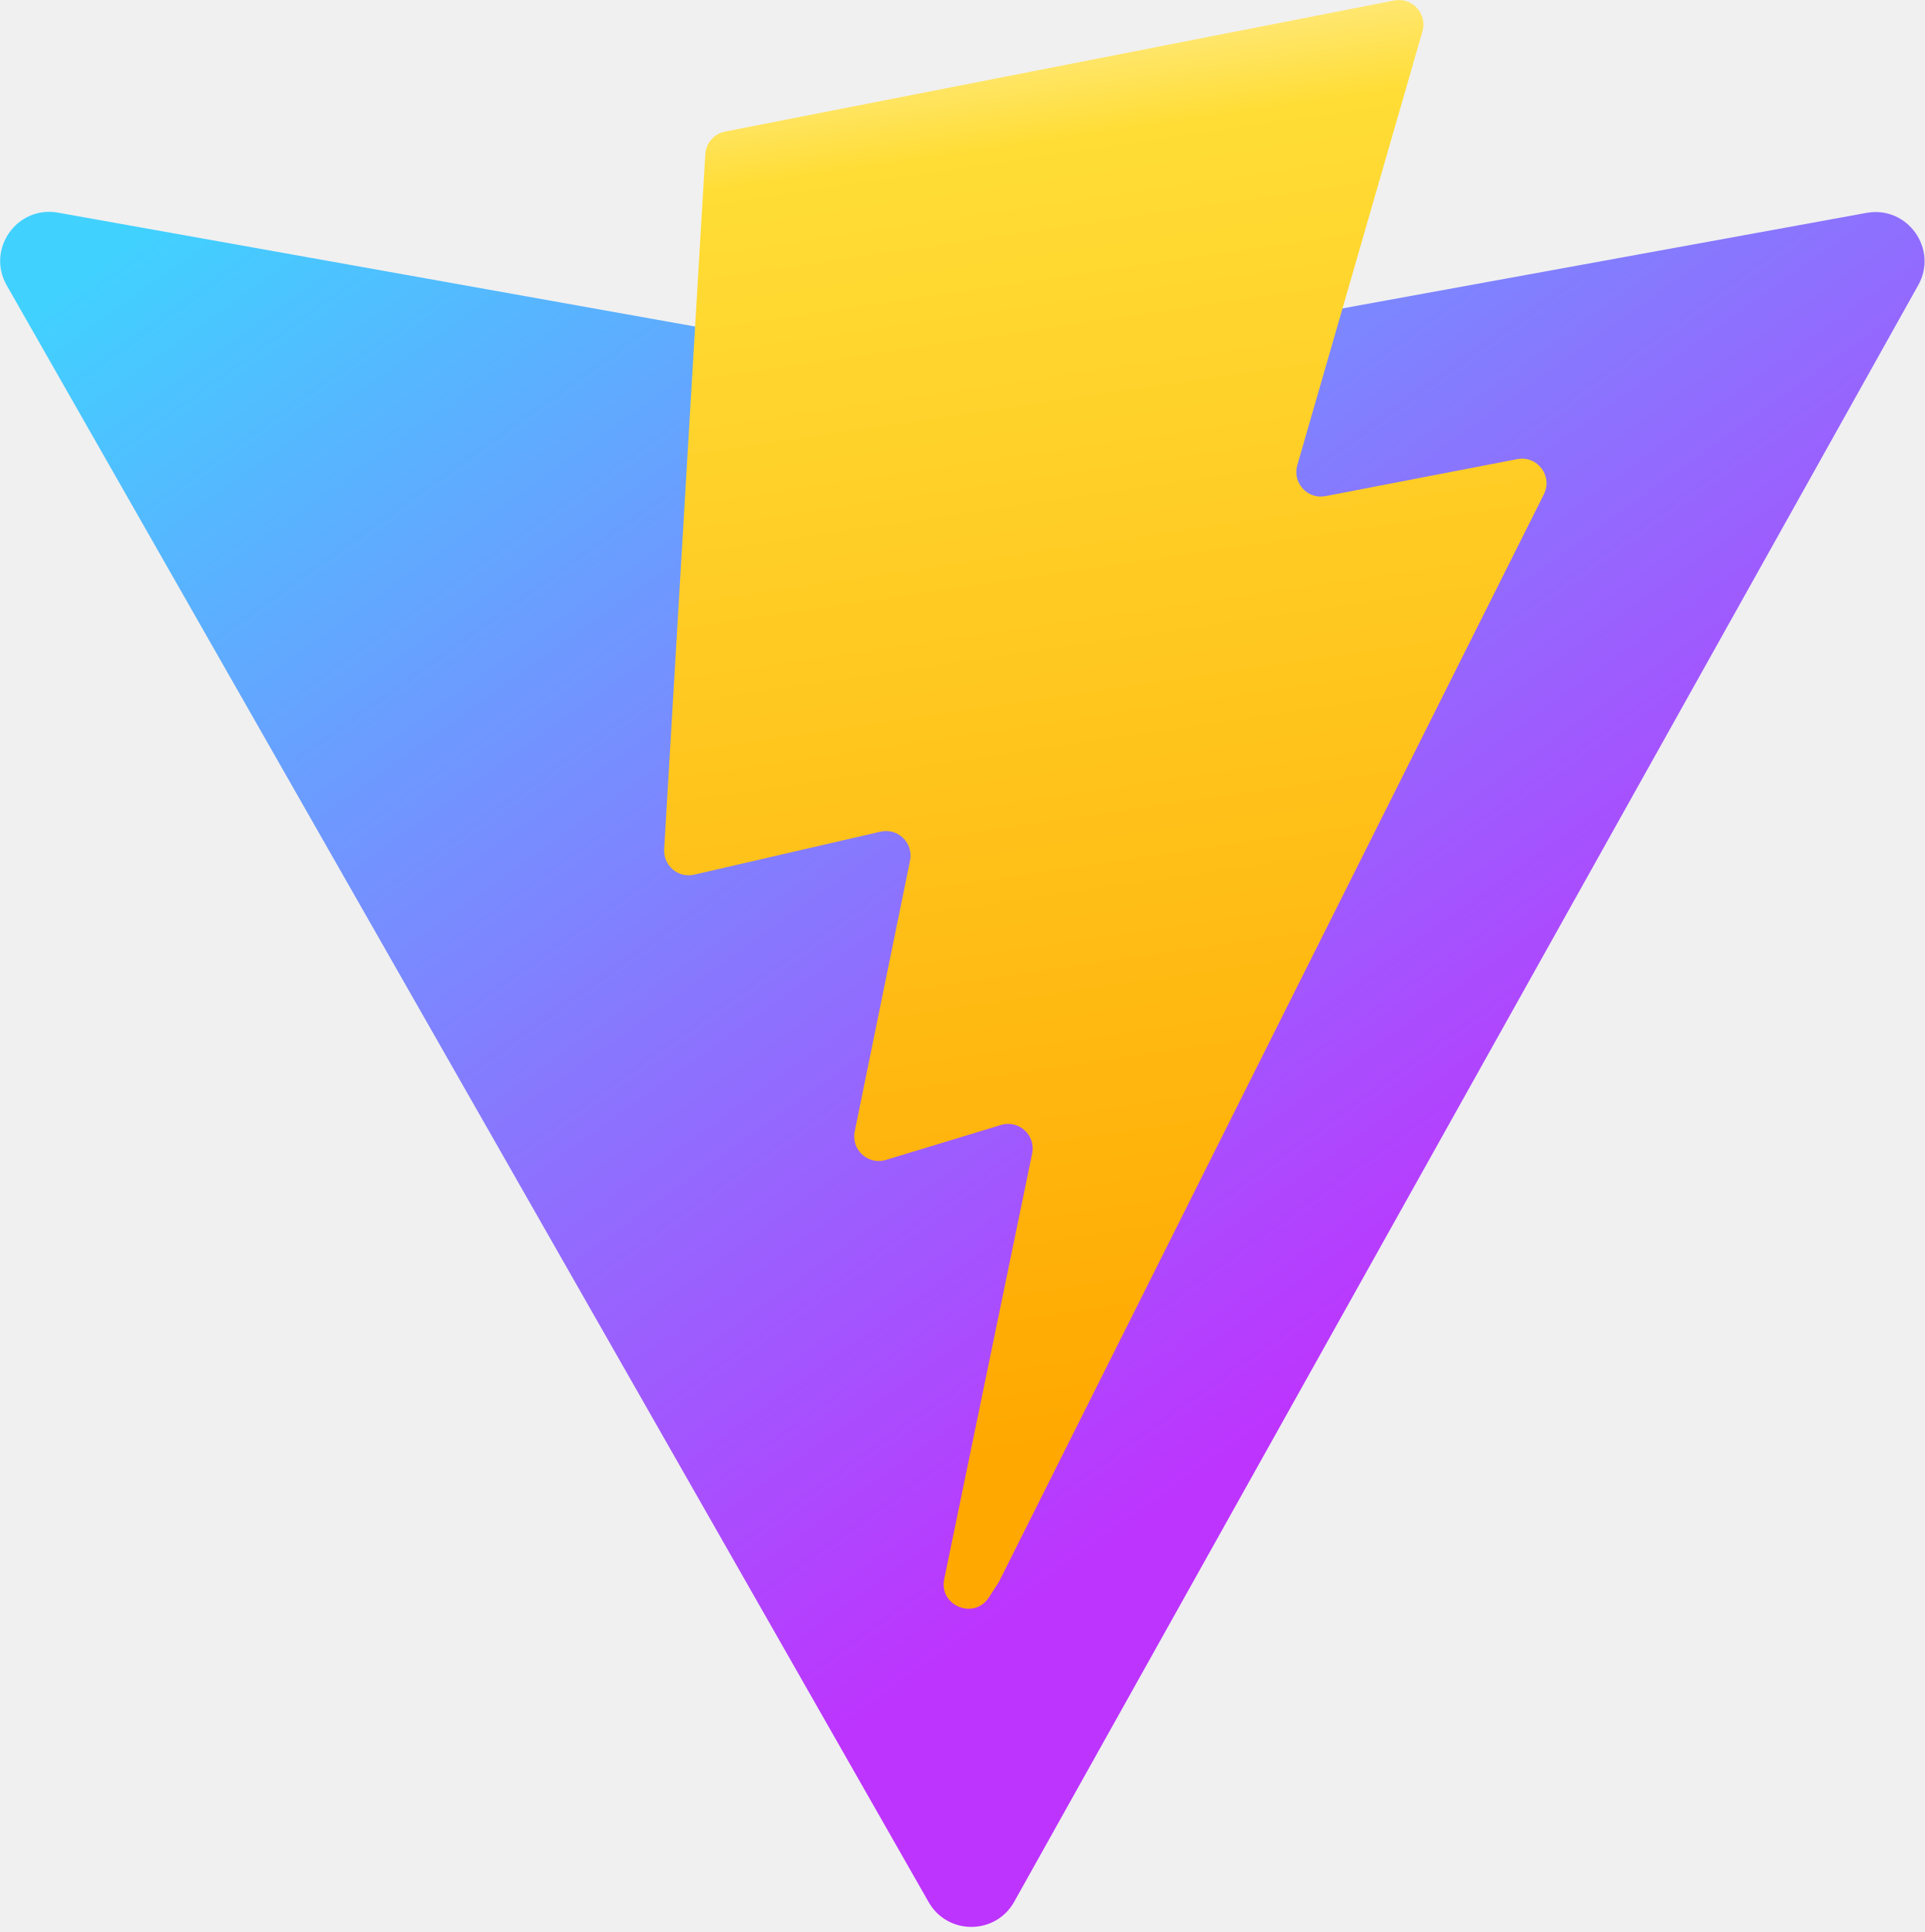
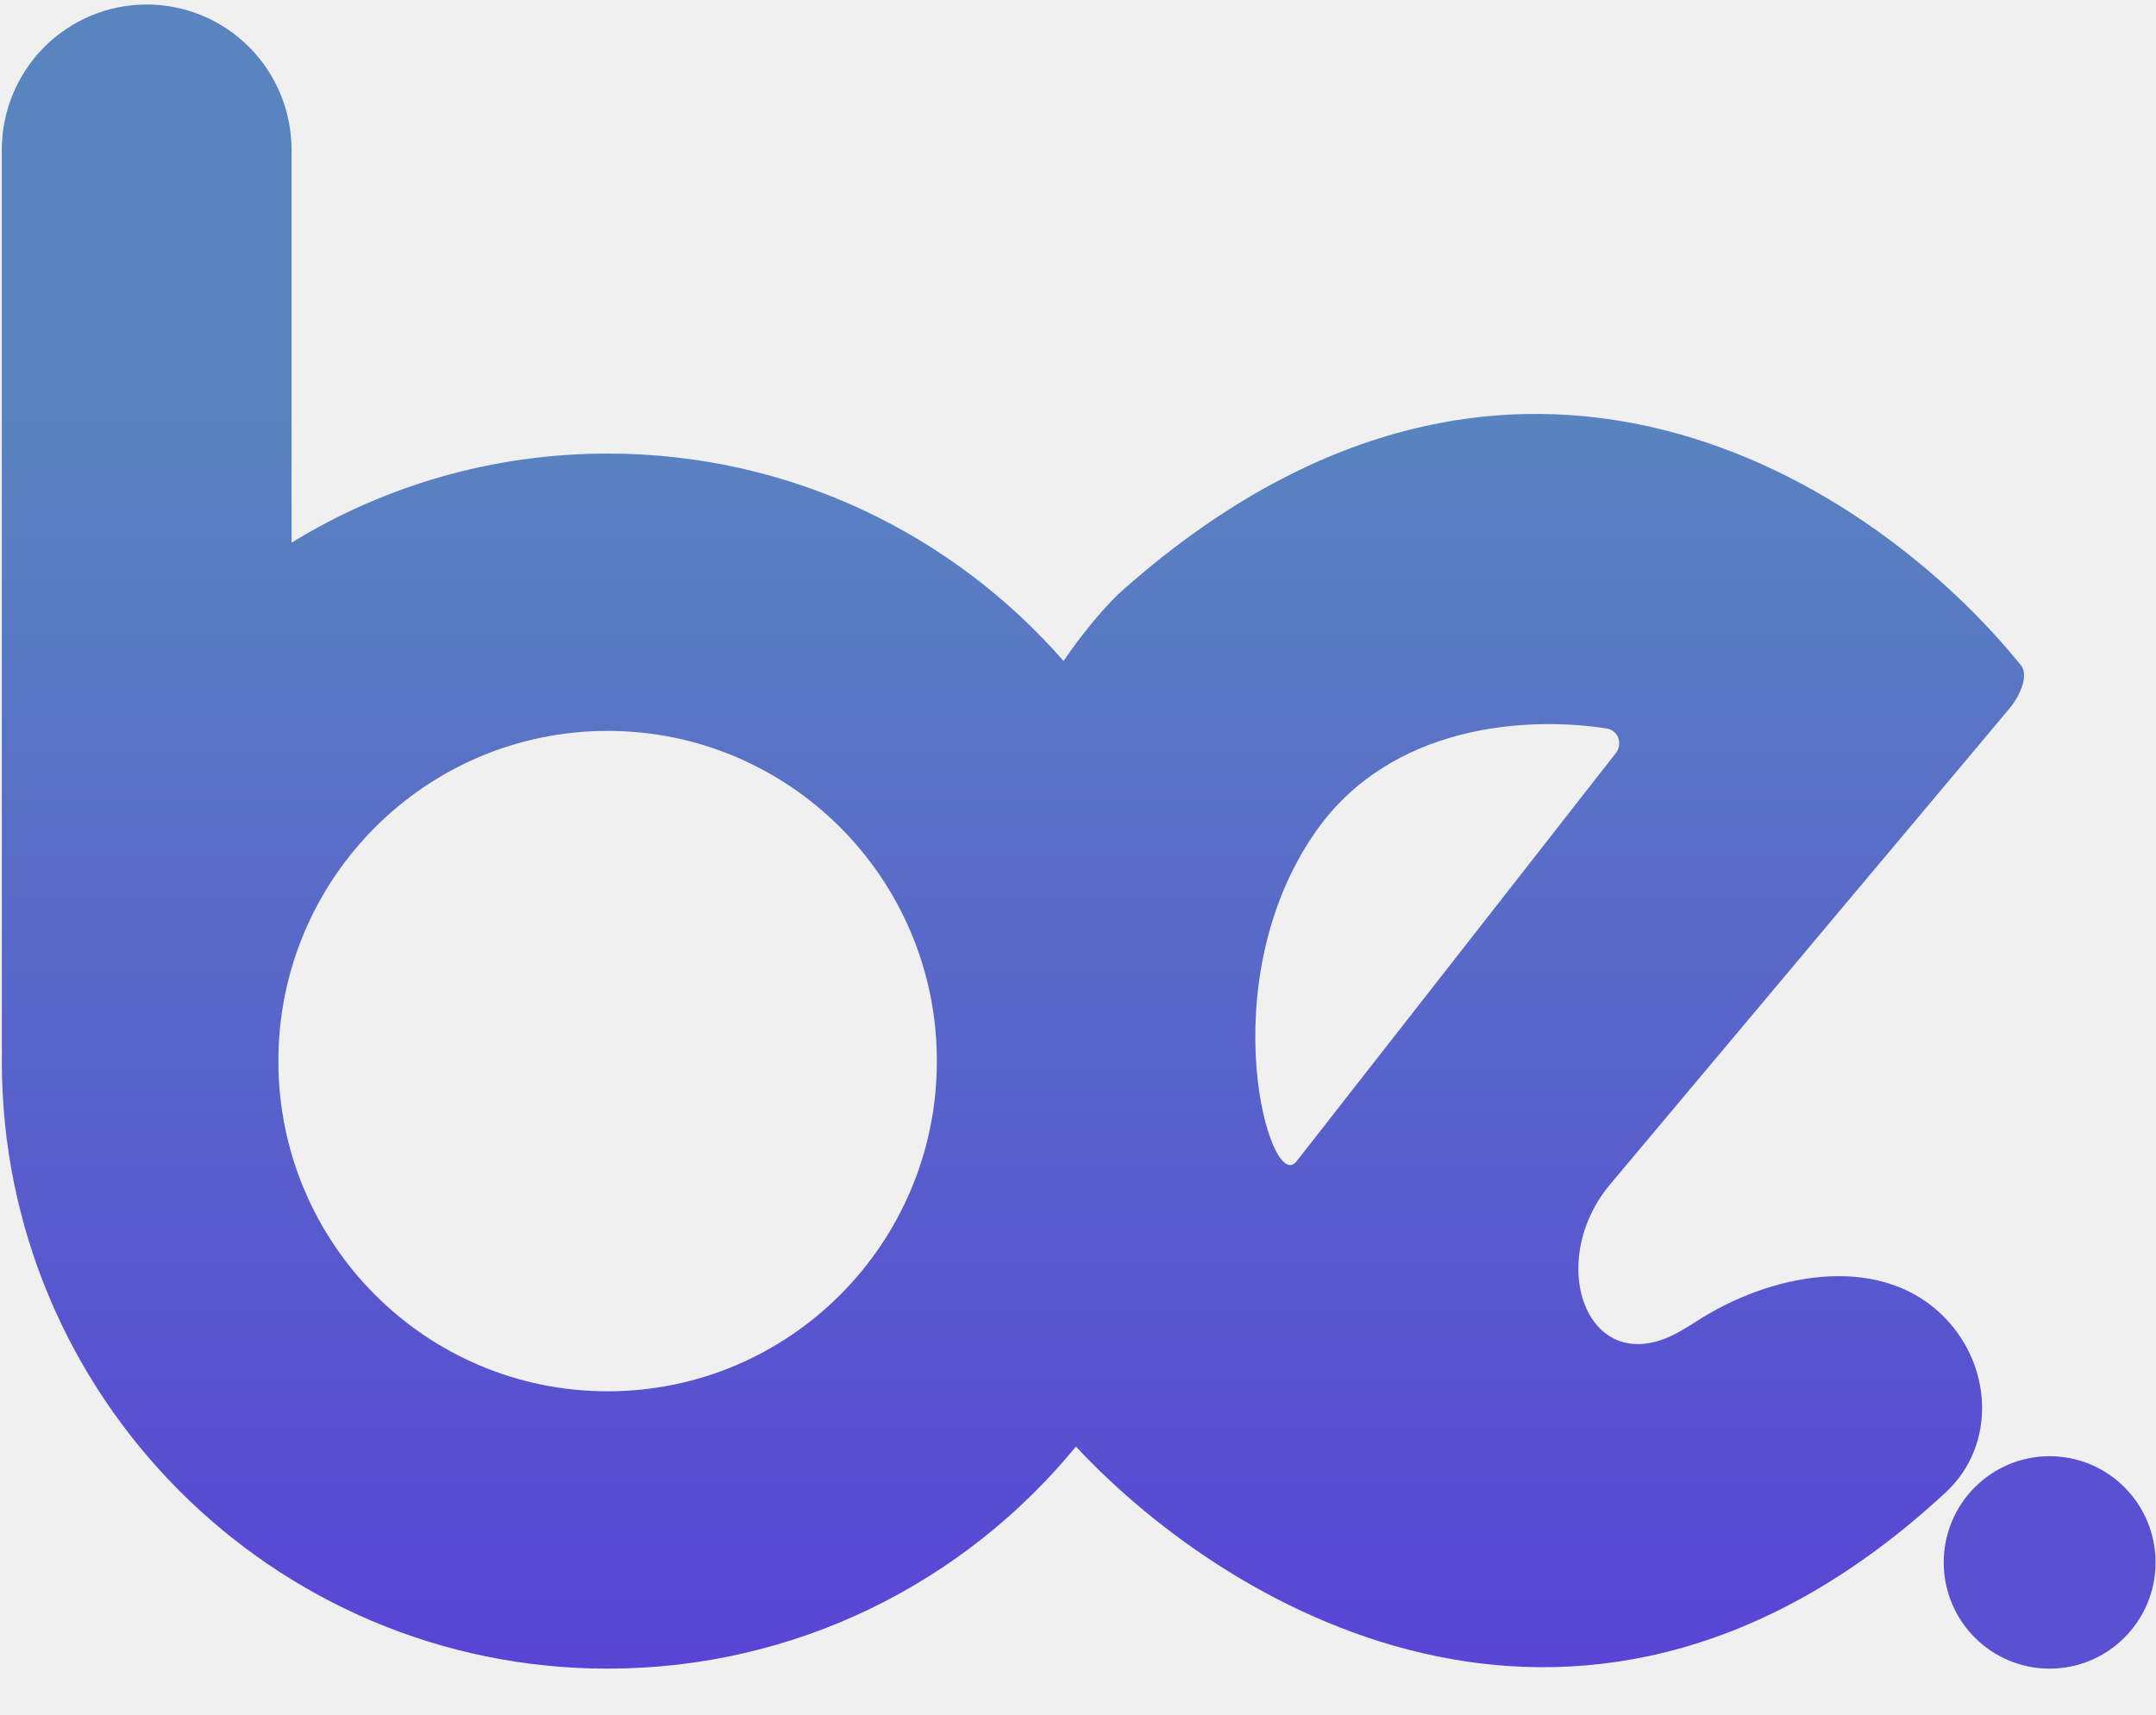
- <svg xmlns="http://www.w3.org/2000/svg" aria-hidden="true" role="img" class="iconify iconify--logos" width="31.88" height="32" preserveAspectRatio="xMidYMid meet" viewBox="0 0 256 257">
+ <svg xmlns="http://www.w3.org/2000/svg" width="44" height="35" viewBox="0 0 44 35" fill="none">
+   <g clip-path="url(#clip0_1960_83)">
+     <path fill-rule="evenodd" clip-rule="evenodd" d="M5.95 3.057C5.95 2.271 5.639 1.516 5.084 0.96C4.53 0.404 3.778 0.092 2.994 0.092C2.21 0.092 1.458 0.404 0.903 0.96C0.349 1.516 0.037 2.271 0.037 3.057H2.994H5.95ZM0.037 3.057H5.95V11.077C7.828 9.923 10.037 9.258 12.401 9.258C16.111 9.258 19.439 10.897 21.705 13.492C22.078 12.946 22.456 12.492 22.808 12.14C30.867 4.896 38.307 9.925 41.257 13.596C41.261 13.6 41.264 13.605 41.266 13.61C41.397 13.849 41.187 14.251 41.011 14.46L32.863 24.171C31.505 25.79 32.414 28.217 34.26 27.19C34.379 27.123 34.495 27.053 34.608 26.98C36.118 25.997 38.29 25.575 39.603 26.811C40.66 27.805 40.769 29.482 39.703 30.468C32.477 37.159 25.196 33.003 21.958 29.527C19.691 32.295 16.251 34.06 12.401 34.06C5.573 34.06 0.037 28.508 0.037 21.659C0.037 21.569 0.038 21.479 0.04 21.389L0.037 21.39L0.037 3.057ZM19.12 21.659C19.12 25.381 16.112 28.399 12.401 28.399C8.69 28.399 5.681 25.381 5.681 21.659C5.681 17.937 8.69 14.919 12.401 14.919C16.112 14.919 19.12 17.937 19.12 21.659ZM32.975 15.374L26.461 23.704C25.923 24.416 24.689 20.093 26.839 16.992C28.382 14.768 31.192 14.618 32.79 14.87C33.027 14.907 33.123 15.184 32.975 15.374Z" fill="url(#paint0_linear_1960_83)" />
+     <path d="M41.829 34.06C43.023 34.06 43.991 33.09 43.991 31.892C43.991 30.695 43.023 29.724 41.829 29.724C40.636 29.724 39.668 30.695 39.668 31.892C39.668 33.09 40.636 34.06 41.829 34.06Z" fill="#5951D1" />
+   </g>
  <defs>
-     <linearGradient id="IconifyId1813088fe1fbc01fb466" x1="-.828%" x2="57.636%" y1="7.652%" y2="78.411%">
-       <stop offset="0%" stop-color="#41D1FF" />
-       <stop offset="100%" stop-color="#BD34FE" />
+     <linearGradient id="paint0_linear_1960_83" x1="30.126" y1="8.449" x2="30.126" y2="34.031" gradientUnits="userSpaceOnUse">
+       <stop stop-color="#5984C0" />
+       <stop offset="1" stop-color="#5844D5" />
    </linearGradient>
-     <linearGradient id="IconifyId1813088fe1fbc01fb467" x1="43.376%" x2="50.316%" y1="2.242%" y2="89.03%">
-       <stop offset="0%" stop-color="#FFEA83" />
-       <stop offset="8.333%" stop-color="#FFDD35" />
-       <stop offset="100%" stop-color="#FFA800" />
-     </linearGradient>
+     <clipPath id="clip0_1960_83">
+       <rect width="44" height="34" fill="white" transform="translate(0 0.0800171)" />
+     </clipPath>
  </defs>
-   <path fill="url(#IconifyId1813088fe1fbc01fb466)" d="M255.153 37.938L134.897 252.976c-2.483 4.44-8.862 4.466-11.382.048L.875 37.958c-2.746-4.814 1.371-10.646 6.827-9.67l120.385 21.517a6.537 6.537 0 0 0 2.322-.004l117.867-21.483c5.438-.991 9.574 4.796 6.877 9.62Z" />
-   <path fill="url(#IconifyId1813088fe1fbc01fb467)" d="M185.432.063L96.44 17.501a3.268 3.268 0 0 0-2.634 3.014l-5.474 92.456a3.268 3.268 0 0 0 3.997 3.378l24.777-5.718c2.318-.535 4.413 1.507 3.936 3.838l-7.361 36.047c-.495 2.426 1.782 4.5 4.151 3.78l15.304-4.649c2.372-.72 4.652 1.36 4.15 3.788l-11.698 56.621c-.732 3.542 3.979 5.473 5.943 2.437l1.313-2.028l72.516-144.72c1.215-2.423-.88-5.186-3.54-4.672l-25.505 4.922c-2.396.462-4.435-1.77-3.759-4.114l16.646-57.705c.677-2.35-1.37-4.583-3.769-4.113Z" />
</svg>
